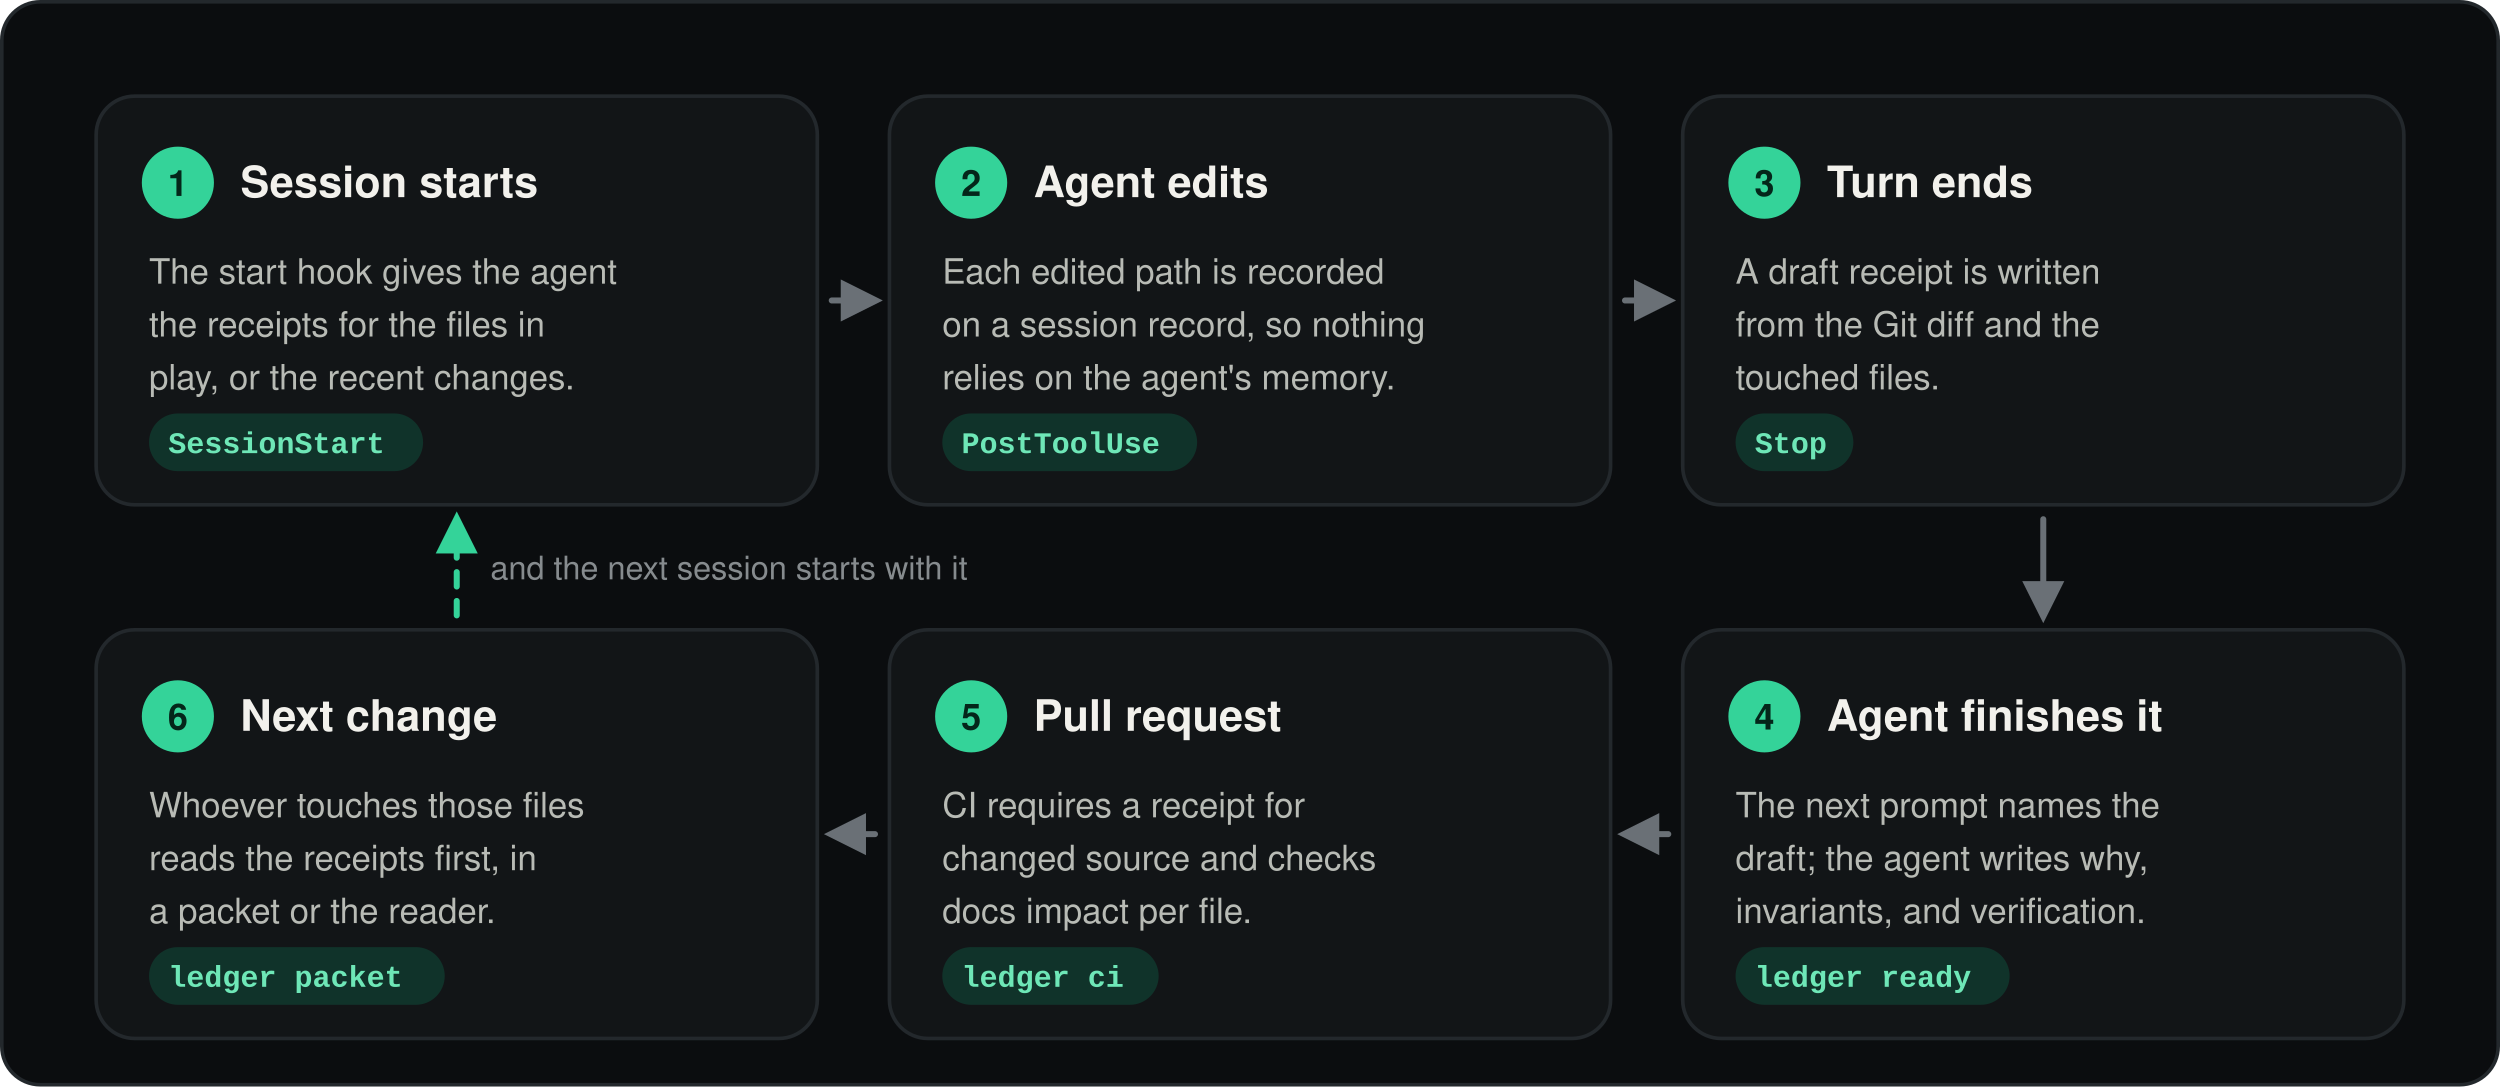
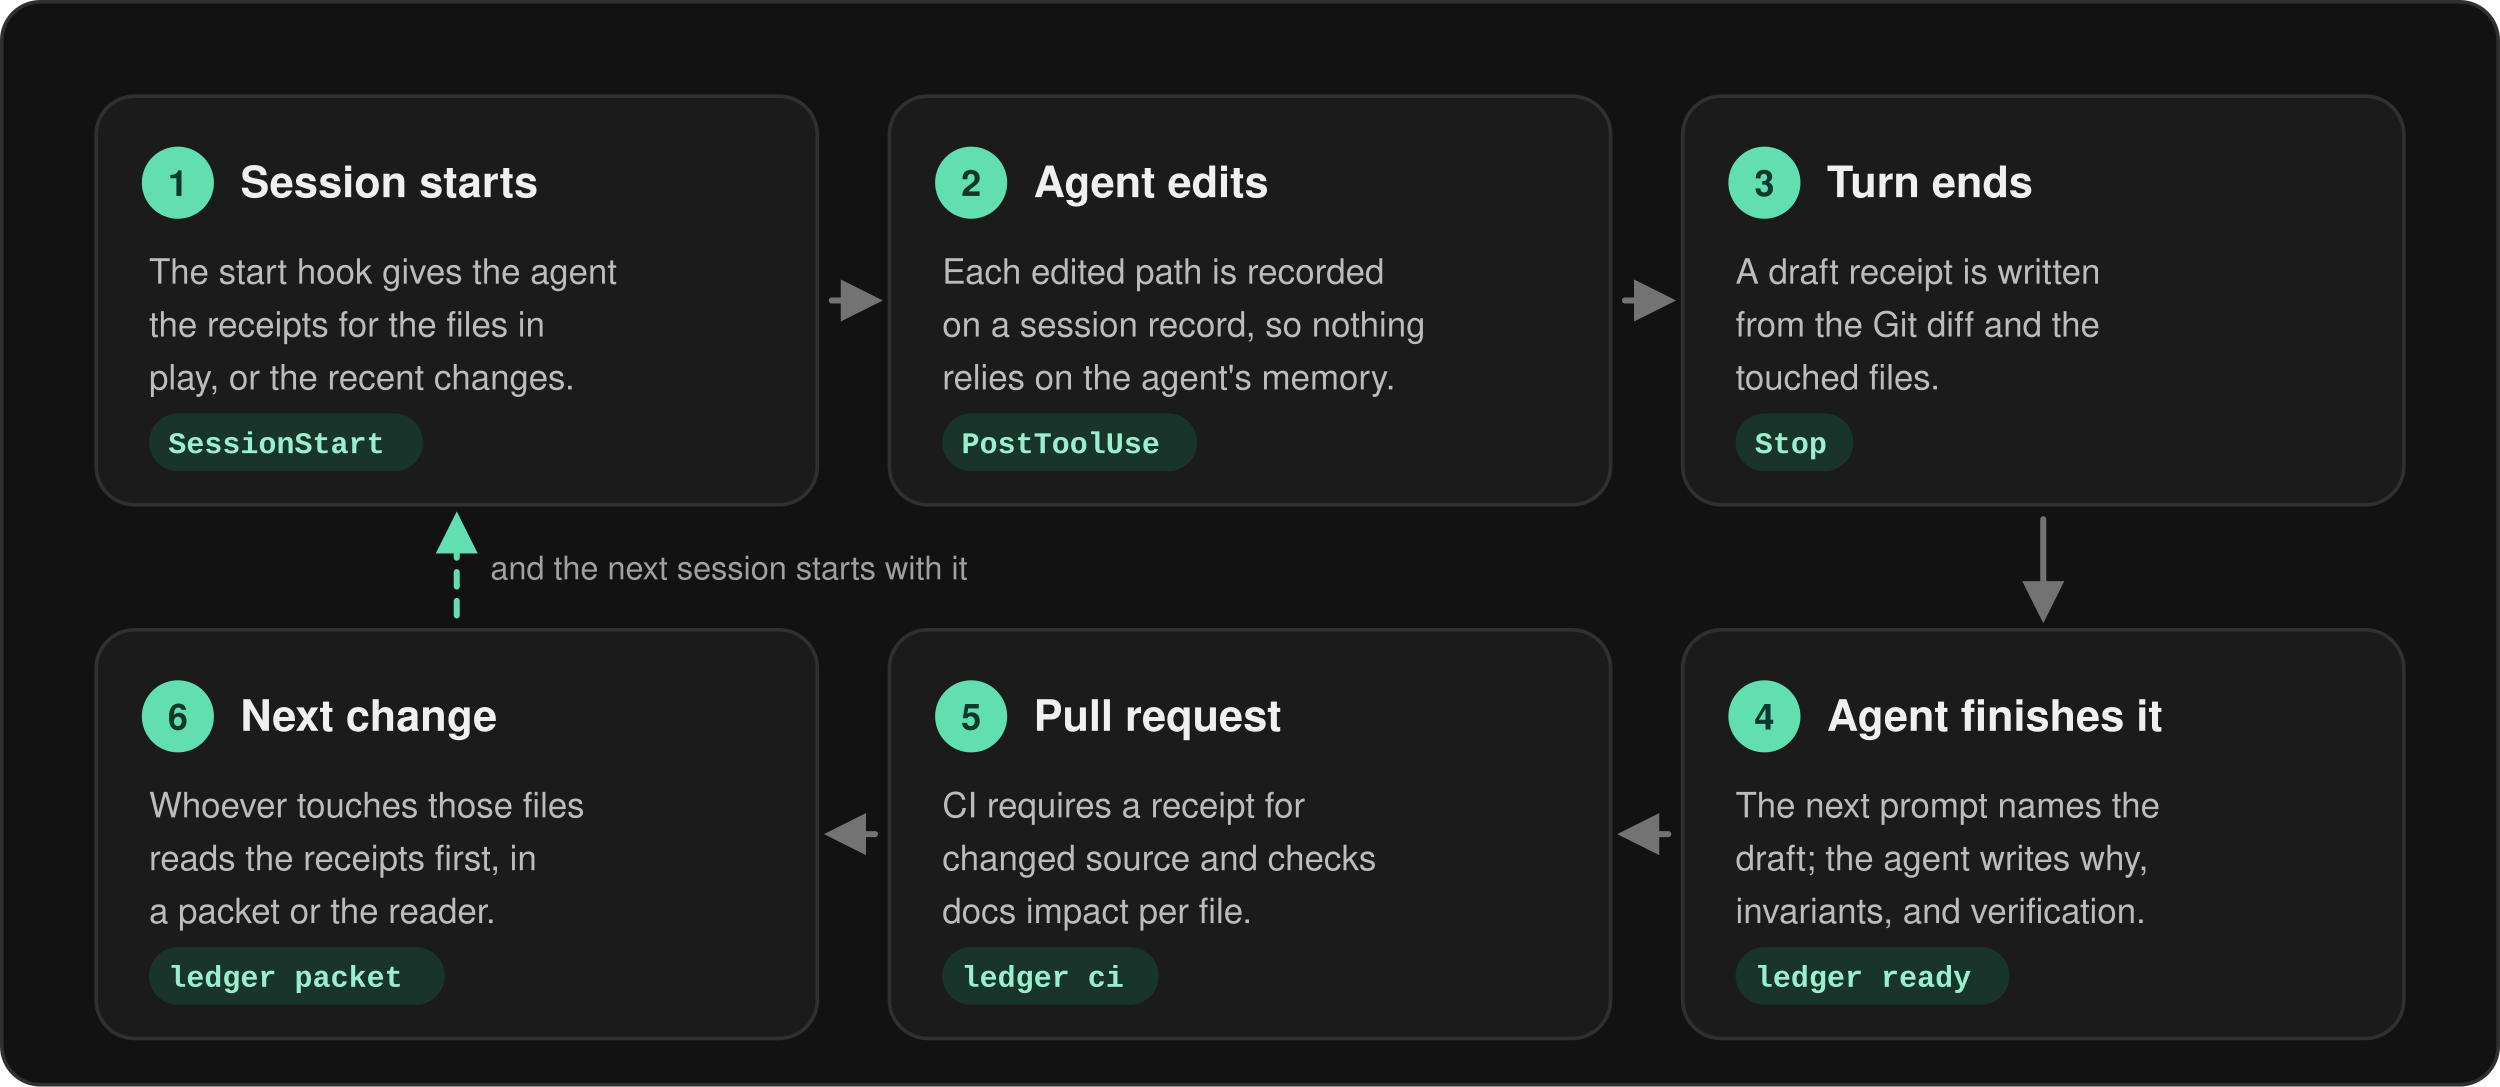
<svg xmlns="http://www.w3.org/2000/svg" width="1040" height="452" viewBox="0 0 1040 452" role="img" aria-label="The Ledger capture loop: session start, edits, draft receipt, the agent finishes it, pull request checks, and the next change reads the receipts.">
  <defs>
    <marker id="head" viewBox="0 0 10 10" refX="7" refY="5" markerWidth="7" markerHeight="7" orient="auto-start-reverse">
-       <path d="M 0 0 L 10 5 L 0 10 z" fill="#6a7076" />
+       <path d="M 0 0 L 10 5 L 0 10 z" fill="#737373" />
    </marker>
    <marker id="loophead" viewBox="0 0 10 10" refX="7" refY="5" markerWidth="7" markerHeight="7" orient="auto-start-reverse">
-       <path d="M 0 0 L 10 5 L 0 10 z" fill="#34d399" />
+       <path d="M 0 0 L 10 5 L 0 10 z" fill="#61dfb1" />
    </marker>
  </defs>
-   <rect x="0.75" y="0.75" width="1038.5" height="450.5" rx="16" fill="#0b0d0f" stroke="#23282c" stroke-width="1.5" />
-   <rect x="40" y="40" width="300" height="170" rx="16" fill="#121517" stroke="#23282c" stroke-width="1.5" />
-   <circle cx="74" cy="76" r="15" fill="#34d399" />
-   <text x="74" y="81.5" text-anchor="middle" font-family="ui-sans-serif, -apple-system, BlinkMacSystemFont, 'Segoe UI', Helvetica, Arial, sans-serif" font-size="15" font-weight="700" fill="#04261a">1</text>
-   <text x="100" y="82" font-family="ui-sans-serif, -apple-system, BlinkMacSystemFont, 'Segoe UI', Helvetica, Arial, sans-serif" font-size="18" font-weight="700" fill="#f2f1ec">Session starts</text>
-   <text x="62" y="118" font-family="ui-sans-serif, -apple-system, BlinkMacSystemFont, 'Segoe UI', Helvetica, Arial, sans-serif" font-size="14.5" fill="#b8bbb5">The start hook gives the agent</text>
-   <text x="62" y="140" font-family="ui-sans-serif, -apple-system, BlinkMacSystemFont, 'Segoe UI', Helvetica, Arial, sans-serif" font-size="14.5" fill="#b8bbb5">the receipts for the files in</text>
-   <text x="62" y="162" font-family="ui-sans-serif, -apple-system, BlinkMacSystemFont, 'Segoe UI', Helvetica, Arial, sans-serif" font-size="14.5" fill="#b8bbb5">play, or the recent changes.</text>
-   <rect x="62" y="172" width="114" height="24" rx="12" fill="#10332a" />
-   <text x="70" y="188.5" font-family="ui-monospace, SFMono-Regular, 'SF Mono', Menlo, Consolas, 'Liberation Mono', monospace" font-size="12.5" font-weight="600" fill="#6ee7b7">SessionStart</text>
-   <rect x="370" y="40" width="300" height="170" rx="16" fill="#121517" stroke="#23282c" stroke-width="1.5" />
-   <circle cx="404" cy="76" r="15" fill="#34d399" />
-   <text x="404" y="81.5" text-anchor="middle" font-family="ui-sans-serif, -apple-system, BlinkMacSystemFont, 'Segoe UI', Helvetica, Arial, sans-serif" font-size="15" font-weight="700" fill="#04261a">2</text>
-   <text x="430" y="82" font-family="ui-sans-serif, -apple-system, BlinkMacSystemFont, 'Segoe UI', Helvetica, Arial, sans-serif" font-size="18" font-weight="700" fill="#f2f1ec">Agent edits</text>
-   <text x="392" y="118" font-family="ui-sans-serif, -apple-system, BlinkMacSystemFont, 'Segoe UI', Helvetica, Arial, sans-serif" font-size="14.5" fill="#b8bbb5">Each edited path is recorded</text>
-   <text x="392" y="140" font-family="ui-sans-serif, -apple-system, BlinkMacSystemFont, 'Segoe UI', Helvetica, Arial, sans-serif" font-size="14.5" fill="#b8bbb5">on a session record, so nothing</text>
-   <text x="392" y="162" font-family="ui-sans-serif, -apple-system, BlinkMacSystemFont, 'Segoe UI', Helvetica, Arial, sans-serif" font-size="14.5" fill="#b8bbb5">relies on the agent's memory.</text>
-   <rect x="392" y="172" width="106" height="24" rx="12" fill="#10332a" />
-   <text x="400" y="188.5" font-family="ui-monospace, SFMono-Regular, 'SF Mono', Menlo, Consolas, 'Liberation Mono', monospace" font-size="12.5" font-weight="600" fill="#6ee7b7">PostToolUse</text>
-   <rect x="700" y="40" width="300" height="170" rx="16" fill="#121517" stroke="#23282c" stroke-width="1.5" />
-   <circle cx="734" cy="76" r="15" fill="#34d399" />
-   <text x="734" y="81.5" text-anchor="middle" font-family="ui-sans-serif, -apple-system, BlinkMacSystemFont, 'Segoe UI', Helvetica, Arial, sans-serif" font-size="15" font-weight="700" fill="#04261a">3</text>
-   <text x="760" y="82" font-family="ui-sans-serif, -apple-system, BlinkMacSystemFont, 'Segoe UI', Helvetica, Arial, sans-serif" font-size="18" font-weight="700" fill="#f2f1ec">Turn ends</text>
-   <text x="722" y="118" font-family="ui-sans-serif, -apple-system, BlinkMacSystemFont, 'Segoe UI', Helvetica, Arial, sans-serif" font-size="14.5" fill="#b8bbb5">A draft receipt is written</text>
-   <text x="722" y="140" font-family="ui-sans-serif, -apple-system, BlinkMacSystemFont, 'Segoe UI', Helvetica, Arial, sans-serif" font-size="14.5" fill="#b8bbb5">from the Git diff and the</text>
-   <text x="722" y="162" font-family="ui-sans-serif, -apple-system, BlinkMacSystemFont, 'Segoe UI', Helvetica, Arial, sans-serif" font-size="14.5" fill="#b8bbb5">touched files.</text>
-   <rect x="722" y="172" width="49" height="24" rx="12" fill="#10332a" />
-   <text x="730" y="188.5" font-family="ui-monospace, SFMono-Regular, 'SF Mono', Menlo, Consolas, 'Liberation Mono', monospace" font-size="12.5" font-weight="600" fill="#6ee7b7">Stop</text>
-   <rect x="700" y="262" width="300" height="170" rx="16" fill="#121517" stroke="#23282c" stroke-width="1.5" />
-   <circle cx="734" cy="298" r="15" fill="#34d399" />
-   <text x="734" y="303.5" text-anchor="middle" font-family="ui-sans-serif, -apple-system, BlinkMacSystemFont, 'Segoe UI', Helvetica, Arial, sans-serif" font-size="15" font-weight="700" fill="#04261a">4</text>
-   <text x="760" y="304" font-family="ui-sans-serif, -apple-system, BlinkMacSystemFont, 'Segoe UI', Helvetica, Arial, sans-serif" font-size="18" font-weight="700" fill="#f2f1ec">Agent finishes it</text>
-   <text x="722" y="340" font-family="ui-sans-serif, -apple-system, BlinkMacSystemFont, 'Segoe UI', Helvetica, Arial, sans-serif" font-size="14.5" fill="#b8bbb5">The next prompt names the</text>
-   <text x="722" y="362" font-family="ui-sans-serif, -apple-system, BlinkMacSystemFont, 'Segoe UI', Helvetica, Arial, sans-serif" font-size="14.5" fill="#b8bbb5">draft; the agent writes why,</text>
-   <text x="722" y="384" font-family="ui-sans-serif, -apple-system, BlinkMacSystemFont, 'Segoe UI', Helvetica, Arial, sans-serif" font-size="14.5" fill="#b8bbb5">invariants, and verification.</text>
-   <rect x="722" y="394" width="114" height="24" rx="12" fill="#10332a" />
-   <text x="730" y="410.5" font-family="ui-monospace, SFMono-Regular, 'SF Mono', Menlo, Consolas, 'Liberation Mono', monospace" font-size="12.5" font-weight="600" fill="#6ee7b7">ledger ready</text>
-   <rect x="370" y="262" width="300" height="170" rx="16" fill="#121517" stroke="#23282c" stroke-width="1.5" />
-   <circle cx="404" cy="298" r="15" fill="#34d399" />
-   <text x="404" y="303.5" text-anchor="middle" font-family="ui-sans-serif, -apple-system, BlinkMacSystemFont, 'Segoe UI', Helvetica, Arial, sans-serif" font-size="15" font-weight="700" fill="#04261a">5</text>
-   <text x="430" y="304" font-family="ui-sans-serif, -apple-system, BlinkMacSystemFont, 'Segoe UI', Helvetica, Arial, sans-serif" font-size="18" font-weight="700" fill="#f2f1ec">Pull request</text>
-   <text x="392" y="340" font-family="ui-sans-serif, -apple-system, BlinkMacSystemFont, 'Segoe UI', Helvetica, Arial, sans-serif" font-size="14.5" fill="#b8bbb5">CI requires a receipt for</text>
-   <text x="392" y="362" font-family="ui-sans-serif, -apple-system, BlinkMacSystemFont, 'Segoe UI', Helvetica, Arial, sans-serif" font-size="14.5" fill="#b8bbb5">changed source and checks</text>
-   <text x="392" y="384" font-family="ui-sans-serif, -apple-system, BlinkMacSystemFont, 'Segoe UI', Helvetica, Arial, sans-serif" font-size="14.5" fill="#b8bbb5">docs impact per file.</text>
-   <rect x="392" y="394" width="90" height="24" rx="12" fill="#10332a" />
-   <text x="400" y="410.5" font-family="ui-monospace, SFMono-Regular, 'SF Mono', Menlo, Consolas, 'Liberation Mono', monospace" font-size="12.5" font-weight="600" fill="#6ee7b7">ledger ci</text>
-   <rect x="40" y="262" width="300" height="170" rx="16" fill="#121517" stroke="#23282c" stroke-width="1.5" />
-   <circle cx="74" cy="298" r="15" fill="#34d399" />
-   <text x="74" y="303.5" text-anchor="middle" font-family="ui-sans-serif, -apple-system, BlinkMacSystemFont, 'Segoe UI', Helvetica, Arial, sans-serif" font-size="15" font-weight="700" fill="#04261a">6</text>
-   <text x="100" y="304" font-family="ui-sans-serif, -apple-system, BlinkMacSystemFont, 'Segoe UI', Helvetica, Arial, sans-serif" font-size="18" font-weight="700" fill="#f2f1ec">Next change</text>
-   <text x="62" y="340" font-family="ui-sans-serif, -apple-system, BlinkMacSystemFont, 'Segoe UI', Helvetica, Arial, sans-serif" font-size="14.5" fill="#b8bbb5">Whoever touches those files</text>
-   <text x="62" y="362" font-family="ui-sans-serif, -apple-system, BlinkMacSystemFont, 'Segoe UI', Helvetica, Arial, sans-serif" font-size="14.5" fill="#b8bbb5">reads the receipts first, in</text>
-   <text x="62" y="384" font-family="ui-sans-serif, -apple-system, BlinkMacSystemFont, 'Segoe UI', Helvetica, Arial, sans-serif" font-size="14.5" fill="#b8bbb5">a packet or the reader.</text>
-   <rect x="62" y="394" width="123" height="24" rx="12" fill="#10332a" />
-   <text x="70" y="410.5" font-family="ui-monospace, SFMono-Regular, 'SF Mono', Menlo, Consolas, 'Liberation Mono', monospace" font-size="12.5" font-weight="600" fill="#6ee7b7">ledger packet</text>
-   <line x1="346" y1="125" x2="362" y2="125" stroke="#6a7076" stroke-width="2.5" stroke-linecap="round" marker-end="url(#head)" />
-   <line x1="676" y1="125" x2="692" y2="125" stroke="#6a7076" stroke-width="2.5" stroke-linecap="round" marker-end="url(#head)" />
-   <line x1="850" y1="216" x2="850" y2="254" stroke="#6a7076" stroke-width="2.5" stroke-linecap="round" marker-end="url(#head)" />
-   <line x1="694" y1="347" x2="678" y2="347" stroke="#6a7076" stroke-width="2.5" stroke-linecap="round" marker-end="url(#head)" />
-   <line x1="364" y1="347" x2="348" y2="347" stroke="#6a7076" stroke-width="2.5" stroke-linecap="round" marker-end="url(#head)" />
-   <path d="M 190 256 L 190 218" fill="none" stroke="#34d399" stroke-width="2.5" stroke-dasharray="6 6" stroke-linecap="round" marker-end="url(#loophead)" />
-   <text x="204" y="241" font-family="ui-sans-serif, -apple-system, BlinkMacSystemFont, 'Segoe UI', Helvetica, Arial, sans-serif" font-size="13.5" fill="#868b8e">and the next session starts with it</text>
+   <rect x="0.75" y="0.75" width="1038.5" height="450.5" rx="16" fill="#121212" stroke="#303030" stroke-width="1.5" />
+   <rect x="40" y="40" width="300" height="170" rx="16" fill="#1b1b1b" stroke="#303030" stroke-width="1.5" />
+   <circle cx="74" cy="76" r="15" fill="#61dfb1" />
+   <text x="74" y="81.5" text-anchor="middle" font-family="ui-sans-serif, -apple-system, BlinkMacSystemFont, 'Segoe UI', Helvetica, Arial, sans-serif" font-size="15" font-weight="700" fill="#10372b">1</text>
+   <text x="100" y="82" font-family="ui-sans-serif, -apple-system, BlinkMacSystemFont, 'Segoe UI', Helvetica, Arial, sans-serif" font-size="18" font-weight="700" fill="#f0f0f0">Session starts</text>
+   <text x="62" y="118" font-family="ui-sans-serif, -apple-system, BlinkMacSystemFont, 'Segoe UI', Helvetica, Arial, sans-serif" font-size="14.5" fill="#bcbcbc">The start hook gives the agent</text>
+   <text x="62" y="140" font-family="ui-sans-serif, -apple-system, BlinkMacSystemFont, 'Segoe UI', Helvetica, Arial, sans-serif" font-size="14.5" fill="#bcbcbc">the receipts for the files in</text>
+   <text x="62" y="162" font-family="ui-sans-serif, -apple-system, BlinkMacSystemFont, 'Segoe UI', Helvetica, Arial, sans-serif" font-size="14.5" fill="#bcbcbc">play, or the recent changes.</text>
+   <rect x="62" y="172" width="114" height="24" rx="12" fill="#18342b" />
+   <text x="70" y="188.5" font-family="ui-monospace, SFMono-Regular, 'SF Mono', Menlo, Consolas, 'Liberation Mono', monospace" font-size="12.5" font-weight="600" fill="#9aefce">SessionStart</text>
+   <rect x="370" y="40" width="300" height="170" rx="16" fill="#1b1b1b" stroke="#303030" stroke-width="1.5" />
+   <circle cx="404" cy="76" r="15" fill="#61dfb1" />
+   <text x="404" y="81.5" text-anchor="middle" font-family="ui-sans-serif, -apple-system, BlinkMacSystemFont, 'Segoe UI', Helvetica, Arial, sans-serif" font-size="15" font-weight="700" fill="#10372b">2</text>
+   <text x="430" y="82" font-family="ui-sans-serif, -apple-system, BlinkMacSystemFont, 'Segoe UI', Helvetica, Arial, sans-serif" font-size="18" font-weight="700" fill="#f0f0f0">Agent edits</text>
+   <text x="392" y="118" font-family="ui-sans-serif, -apple-system, BlinkMacSystemFont, 'Segoe UI', Helvetica, Arial, sans-serif" font-size="14.5" fill="#bcbcbc">Each edited path is recorded</text>
+   <text x="392" y="140" font-family="ui-sans-serif, -apple-system, BlinkMacSystemFont, 'Segoe UI', Helvetica, Arial, sans-serif" font-size="14.5" fill="#bcbcbc">on a session record, so nothing</text>
+   <text x="392" y="162" font-family="ui-sans-serif, -apple-system, BlinkMacSystemFont, 'Segoe UI', Helvetica, Arial, sans-serif" font-size="14.5" fill="#bcbcbc">relies on the agent's memory.</text>
+   <rect x="392" y="172" width="106" height="24" rx="12" fill="#18342b" />
+   <text x="400" y="188.5" font-family="ui-monospace, SFMono-Regular, 'SF Mono', Menlo, Consolas, 'Liberation Mono', monospace" font-size="12.5" font-weight="600" fill="#9aefce">PostToolUse</text>
+   <rect x="700" y="40" width="300" height="170" rx="16" fill="#1b1b1b" stroke="#303030" stroke-width="1.5" />
+   <circle cx="734" cy="76" r="15" fill="#61dfb1" />
+   <text x="734" y="81.5" text-anchor="middle" font-family="ui-sans-serif, -apple-system, BlinkMacSystemFont, 'Segoe UI', Helvetica, Arial, sans-serif" font-size="15" font-weight="700" fill="#10372b">3</text>
+   <text x="760" y="82" font-family="ui-sans-serif, -apple-system, BlinkMacSystemFont, 'Segoe UI', Helvetica, Arial, sans-serif" font-size="18" font-weight="700" fill="#f0f0f0">Turn ends</text>
+   <text x="722" y="118" font-family="ui-sans-serif, -apple-system, BlinkMacSystemFont, 'Segoe UI', Helvetica, Arial, sans-serif" font-size="14.5" fill="#bcbcbc">A draft receipt is written</text>
+   <text x="722" y="140" font-family="ui-sans-serif, -apple-system, BlinkMacSystemFont, 'Segoe UI', Helvetica, Arial, sans-serif" font-size="14.5" fill="#bcbcbc">from the Git diff and the</text>
+   <text x="722" y="162" font-family="ui-sans-serif, -apple-system, BlinkMacSystemFont, 'Segoe UI', Helvetica, Arial, sans-serif" font-size="14.5" fill="#bcbcbc">touched files.</text>
+   <rect x="722" y="172" width="49" height="24" rx="12" fill="#18342b" />
+   <text x="730" y="188.5" font-family="ui-monospace, SFMono-Regular, 'SF Mono', Menlo, Consolas, 'Liberation Mono', monospace" font-size="12.5" font-weight="600" fill="#9aefce">Stop</text>
+   <rect x="700" y="262" width="300" height="170" rx="16" fill="#1b1b1b" stroke="#303030" stroke-width="1.5" />
+   <circle cx="734" cy="298" r="15" fill="#61dfb1" />
+   <text x="734" y="303.5" text-anchor="middle" font-family="ui-sans-serif, -apple-system, BlinkMacSystemFont, 'Segoe UI', Helvetica, Arial, sans-serif" font-size="15" font-weight="700" fill="#10372b">4</text>
+   <text x="760" y="304" font-family="ui-sans-serif, -apple-system, BlinkMacSystemFont, 'Segoe UI', Helvetica, Arial, sans-serif" font-size="18" font-weight="700" fill="#f0f0f0">Agent finishes it</text>
+   <text x="722" y="340" font-family="ui-sans-serif, -apple-system, BlinkMacSystemFont, 'Segoe UI', Helvetica, Arial, sans-serif" font-size="14.5" fill="#bcbcbc">The next prompt names the</text>
+   <text x="722" y="362" font-family="ui-sans-serif, -apple-system, BlinkMacSystemFont, 'Segoe UI', Helvetica, Arial, sans-serif" font-size="14.5" fill="#bcbcbc">draft; the agent writes why,</text>
+   <text x="722" y="384" font-family="ui-sans-serif, -apple-system, BlinkMacSystemFont, 'Segoe UI', Helvetica, Arial, sans-serif" font-size="14.5" fill="#bcbcbc">invariants, and verification.</text>
+   <rect x="722" y="394" width="114" height="24" rx="12" fill="#18342b" />
+   <text x="730" y="410.5" font-family="ui-monospace, SFMono-Regular, 'SF Mono', Menlo, Consolas, 'Liberation Mono', monospace" font-size="12.5" font-weight="600" fill="#9aefce">ledger ready</text>
+   <rect x="370" y="262" width="300" height="170" rx="16" fill="#1b1b1b" stroke="#303030" stroke-width="1.5" />
+   <circle cx="404" cy="298" r="15" fill="#61dfb1" />
+   <text x="404" y="303.5" text-anchor="middle" font-family="ui-sans-serif, -apple-system, BlinkMacSystemFont, 'Segoe UI', Helvetica, Arial, sans-serif" font-size="15" font-weight="700" fill="#10372b">5</text>
+   <text x="430" y="304" font-family="ui-sans-serif, -apple-system, BlinkMacSystemFont, 'Segoe UI', Helvetica, Arial, sans-serif" font-size="18" font-weight="700" fill="#f0f0f0">Pull request</text>
+   <text x="392" y="340" font-family="ui-sans-serif, -apple-system, BlinkMacSystemFont, 'Segoe UI', Helvetica, Arial, sans-serif" font-size="14.5" fill="#bcbcbc">CI requires a receipt for</text>
+   <text x="392" y="362" font-family="ui-sans-serif, -apple-system, BlinkMacSystemFont, 'Segoe UI', Helvetica, Arial, sans-serif" font-size="14.5" fill="#bcbcbc">changed source and checks</text>
+   <text x="392" y="384" font-family="ui-sans-serif, -apple-system, BlinkMacSystemFont, 'Segoe UI', Helvetica, Arial, sans-serif" font-size="14.5" fill="#bcbcbc">docs impact per file.</text>
+   <rect x="392" y="394" width="90" height="24" rx="12" fill="#18342b" />
+   <text x="400" y="410.5" font-family="ui-monospace, SFMono-Regular, 'SF Mono', Menlo, Consolas, 'Liberation Mono', monospace" font-size="12.5" font-weight="600" fill="#9aefce">ledger ci</text>
+   <rect x="40" y="262" width="300" height="170" rx="16" fill="#1b1b1b" stroke="#303030" stroke-width="1.5" />
+   <circle cx="74" cy="298" r="15" fill="#61dfb1" />
+   <text x="74" y="303.5" text-anchor="middle" font-family="ui-sans-serif, -apple-system, BlinkMacSystemFont, 'Segoe UI', Helvetica, Arial, sans-serif" font-size="15" font-weight="700" fill="#10372b">6</text>
+   <text x="100" y="304" font-family="ui-sans-serif, -apple-system, BlinkMacSystemFont, 'Segoe UI', Helvetica, Arial, sans-serif" font-size="18" font-weight="700" fill="#f0f0f0">Next change</text>
+   <text x="62" y="340" font-family="ui-sans-serif, -apple-system, BlinkMacSystemFont, 'Segoe UI', Helvetica, Arial, sans-serif" font-size="14.5" fill="#bcbcbc">Whoever touches those files</text>
+   <text x="62" y="362" font-family="ui-sans-serif, -apple-system, BlinkMacSystemFont, 'Segoe UI', Helvetica, Arial, sans-serif" font-size="14.5" fill="#bcbcbc">reads the receipts first, in</text>
+   <text x="62" y="384" font-family="ui-sans-serif, -apple-system, BlinkMacSystemFont, 'Segoe UI', Helvetica, Arial, sans-serif" font-size="14.5" fill="#bcbcbc">a packet or the reader.</text>
+   <rect x="62" y="394" width="123" height="24" rx="12" fill="#18342b" />
+   <text x="70" y="410.5" font-family="ui-monospace, SFMono-Regular, 'SF Mono', Menlo, Consolas, 'Liberation Mono', monospace" font-size="12.5" font-weight="600" fill="#9aefce">ledger packet</text>
+   <line x1="346" y1="125" x2="362" y2="125" stroke="#737373" stroke-width="2.5" stroke-linecap="round" marker-end="url(#head)" />
+   <line x1="676" y1="125" x2="692" y2="125" stroke="#737373" stroke-width="2.5" stroke-linecap="round" marker-end="url(#head)" />
+   <line x1="850" y1="216" x2="850" y2="254" stroke="#737373" stroke-width="2.5" stroke-linecap="round" marker-end="url(#head)" />
+   <line x1="694" y1="347" x2="678" y2="347" stroke="#737373" stroke-width="2.5" stroke-linecap="round" marker-end="url(#head)" />
+   <line x1="364" y1="347" x2="348" y2="347" stroke="#737373" stroke-width="2.5" stroke-linecap="round" marker-end="url(#head)" />
+   <path d="M 190 256 L 190 218" fill="none" stroke="#61dfb1" stroke-width="2.5" stroke-dasharray="6 6" stroke-linecap="round" marker-end="url(#loophead)" />
+   <text x="204" y="241" font-family="ui-sans-serif, -apple-system, BlinkMacSystemFont, 'Segoe UI', Helvetica, Arial, sans-serif" font-size="13.5" fill="#a0a0a0">and the next session starts with it</text>
</svg>
